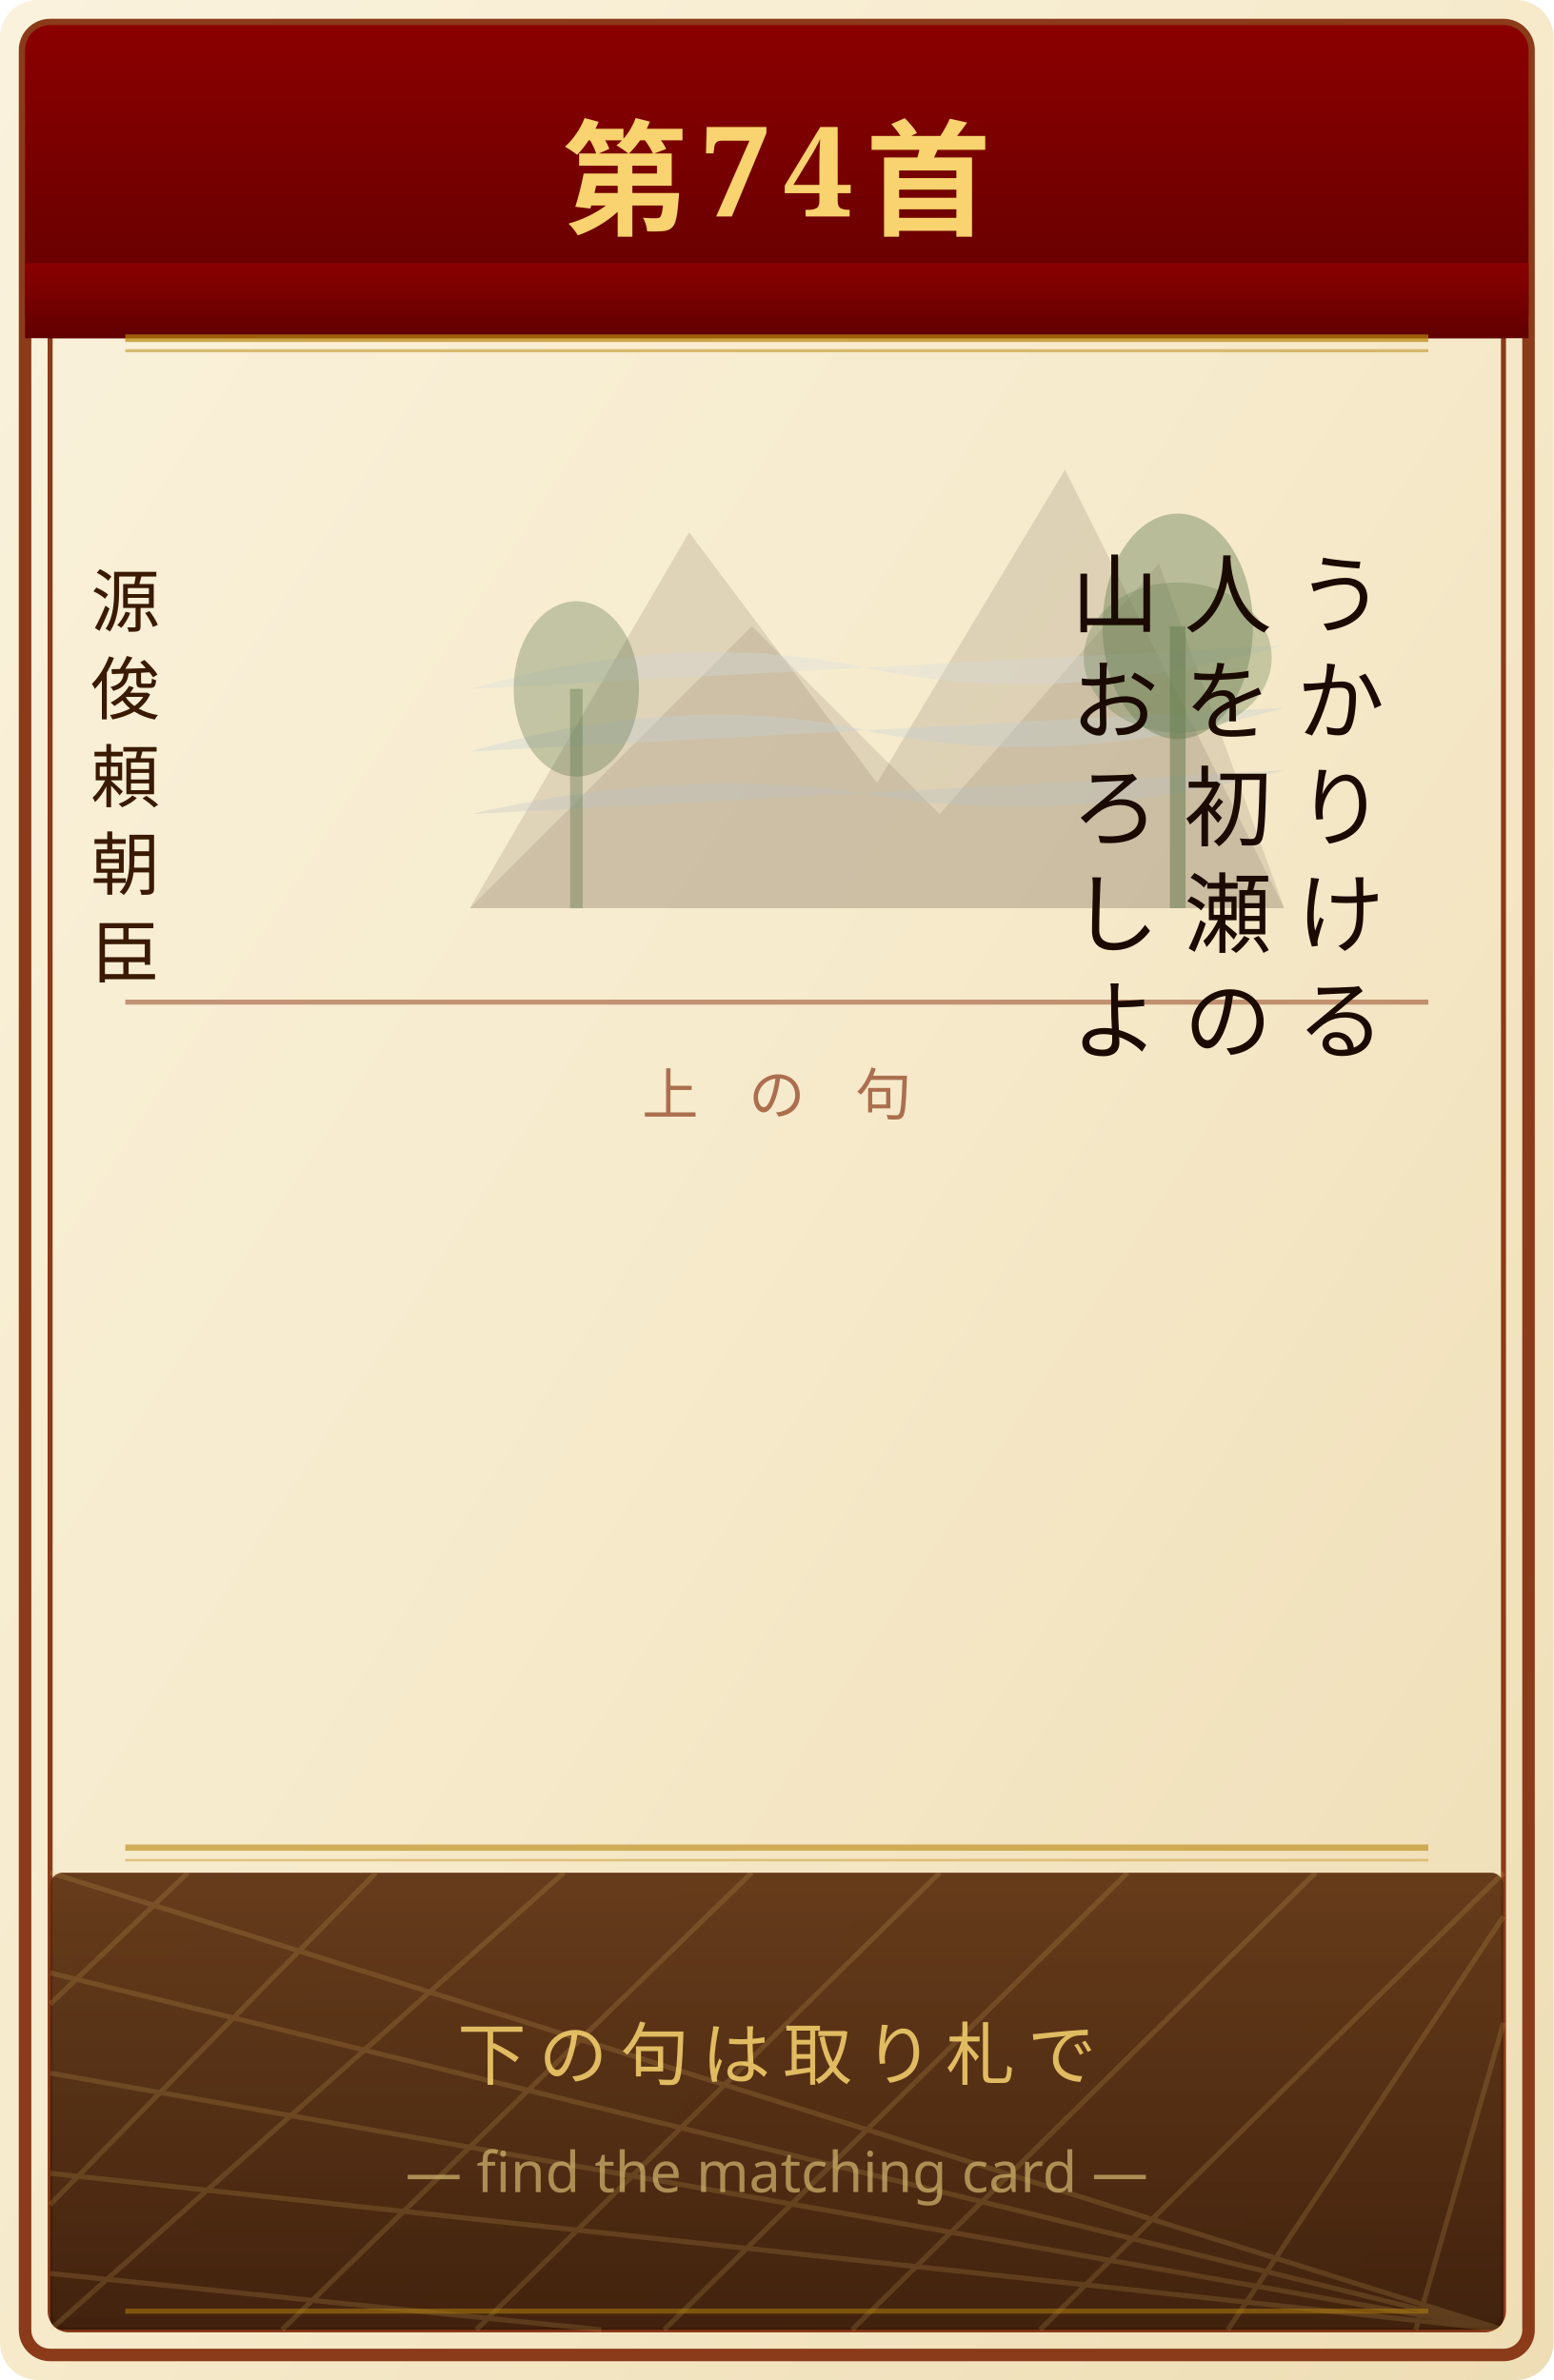
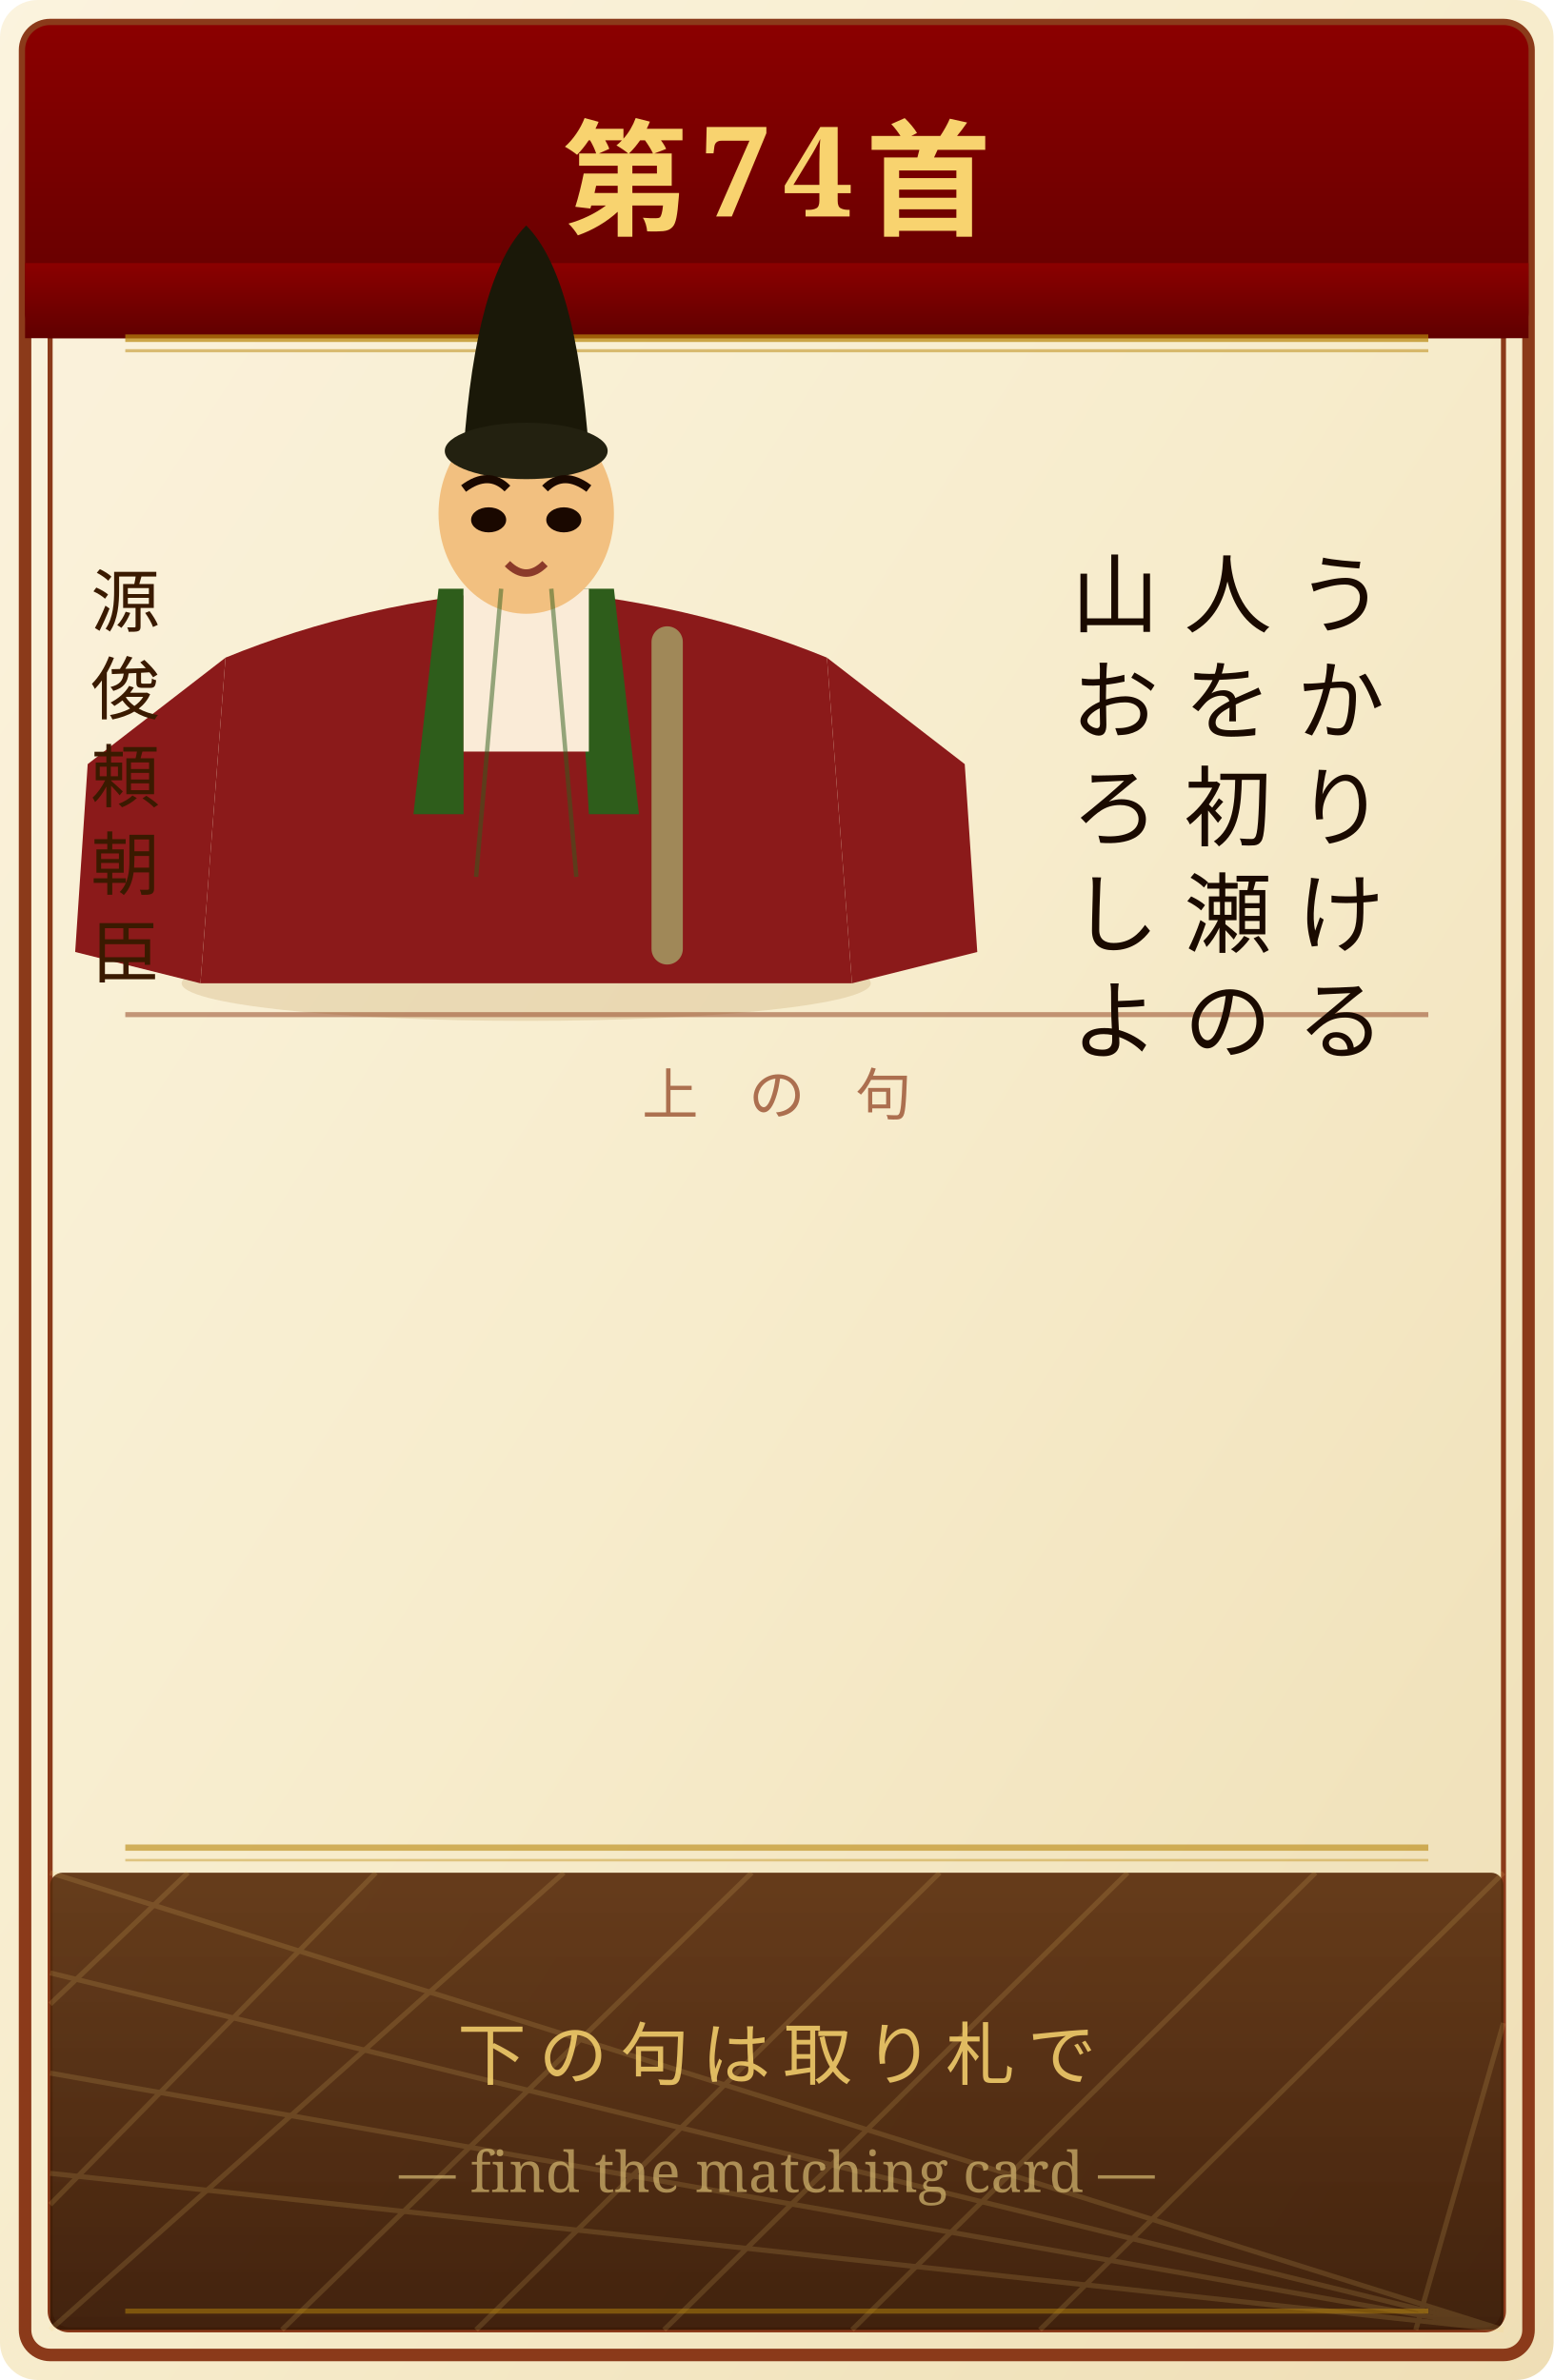
<svg xmlns="http://www.w3.org/2000/svg" viewBox="0 0 248 380" width="248" height="380">
  <defs>
    <linearGradient id="paper74" x1="0%" y1="0%" x2="100%" y2="100%">
      <stop offset="0%" style="stop-color:#fdf6e3" />
      <stop offset="50%" style="stop-color:#f9eed0" />
      <stop offset="100%" style="stop-color:#f0e0b8" />
    </linearGradient>
    <linearGradient id="hdr74" x1="0%" y1="0%" x2="0%" y2="100%">
      <stop offset="0%" style="stop-color:#8b0000" />
      <stop offset="100%" style="stop-color:#600000" />
    </linearGradient>
    <linearGradient id="mask74" x1="0%" y1="0%" x2="0%" y2="100%">
      <stop offset="0%" style="stop-color:#5a2d0c;stop-opacity:0.92" />
      <stop offset="100%" style="stop-color:#3a1a06;stop-opacity:0.96" />
    </linearGradient>
-     <filter id="aged74">
-       <feTurbulence type="fractalNoise" baseFrequency="0.65" numOctaves="3" result="noise" />
-       <feColorMatrix type="saturate" values="0" in="noise" result="grayNoise" />
-       <feBlend in="SourceGraphic" in2="grayNoise" mode="multiply" result="blended" />
-       <feComponentTransfer in="blended">
-         <feFuncA type="linear" slope="1" />
-       </feComponentTransfer>
-     </filter>
-     <clipPath id="cardClip74">
+     <clipPath id="cc74">
      <rect x="0" y="0" width="248" height="380" rx="6" />
    </clipPath>
  </defs>
-   <g clip-path="url(#cardClip74)">
+   <g clip-path="url(#cc74)">
    <rect width="248" height="380" fill="url(#paper74)" />
-     <rect width="248" height="380" fill="#c8a870" opacity="0.06" />
+     <rect width="248" height="380" fill="#c8a870" opacity="0.04" />
    <rect x="4" y="4" width="240" height="372" rx="4" fill="none" stroke="#8b3a1a" stroke-width="2" />
    <rect x="8" y="8" width="232" height="364" rx="3" fill="none" stroke="#8b3a1a" stroke-width="0.8" />
    <rect x="4" y="4" width="240" height="50" rx="4" fill="url(#hdr74)" />
    <rect x="4" y="42" width="240" height="12" fill="url(#hdr74)" />
    <text x="124" y="36" text-anchor="middle" font-family="'Hiragino Mincho ProN','Yu Mincho','MS Mincho',serif" font-size="20" fill="#f8d36f" font-weight="bold" letter-spacing="2">第74首</text>
    <line x1="20" y1="54" x2="228" y2="54" stroke="#b8860b" stroke-width="1.2" opacity="0.7" />
    <line x1="20" y1="56" x2="228" y2="56" stroke="#b8860b" stroke-width="0.5" opacity="0.5" />
-     <g opacity="0.8" transform="translate(140,95)">
-       <path d="M-65,50 L-30,-10 L0,30 L30,-20 L65,50 Z" fill="#7a6a5a" opacity="0.25" />
-       <path d="M-65,50 L-20,5 L10,35 L45,-5 L65,50 Z" fill="#6a5a4a" opacity="0.2" />
-       <path d="M-65,15 Q-30,5 0,12 Q30,18 65,8" fill="#c8d8e8" opacity="0.3" />
-       <path d="M-65,25 Q-30,15 0,22 Q30,28 65,18" fill="#b8c8d8" opacity="0.35" />
-       <path d="M-65,35 Q-30,27 0,32 Q30,37 65,28" fill="#a8b8c8" opacity="0.3" />
-       <line x1="48" y1="50" x2="48" y2="5" stroke="#3a5a2a" stroke-width="2.5" opacity="0.5" />
-       <ellipse cx="48" cy="5" rx="12" ry="18" fill="#3a5a2a" opacity="0.4" />
-       <ellipse cx="48" cy="10" rx="15" ry="12" fill="#4a6a3a" opacity="0.35" />
-       <line x1="-48" y1="50" x2="-48" y2="15" stroke="#3a5a2a" stroke-width="2" opacity="0.4" />
-       <ellipse cx="-48" cy="15" rx="10" ry="14" fill="#3a5a2a" opacity="0.35" />
+     <g transform="translate(0,0)">
+       <ellipse cx="84" cy="157" rx="55" ry="6" fill="#C8A870" opacity="0.3" />
+       <path d="M32,157 L36,105 Q58,96 84,94 Q110,96 132,105 L136,157 Z" fill="#8B1A1A" />
+       <path d="M36,105 L14,122 L12,152 L32,157 Z" fill="#8B1A1A" />
+       <path d="M132,105 L154,122 L156,152 L136,157 Z" fill="#8B1A1A" />
+       <path d="M70,94 L66,130 L74,130 L74,94 Z" fill="#2E5D1B" />
+       <path d="M92,94 L94,130 L102,130 L98,94 Z" fill="#2E5D1B" />
+       <path d="M74,94 L74,120 L94,120 L94,94 Z" fill="#FAEBD7" />
+       <ellipse cx="84" cy="82" rx="14" ry="16" fill="#F2C080" />
+       <path d="M74,72 Q76,44 84,36 Q92,44 94,72 Z" fill="#1a1808" />
+       <ellipse cx="84" cy="72" rx="13" ry="4.5" fill="#232110" />
+       <ellipse cx="78" cy="83" rx="2.8" ry="2" fill="#1a0800" />
+       <ellipse cx="90" cy="83" rx="2.8" ry="2" fill="#1a0800" />
+       <path d="M74,78 Q78,75 81,78" stroke="#1a0800" stroke-width="1.3" fill="none" />
+       <path d="M87,78 Q90,75 94,78" stroke="#1a0800" stroke-width="1.3" fill="none" />
+       <path d="M81,90 Q84,93 87,90" stroke="#8B3A2A" stroke-width="1.2" fill="none" />
+       <rect x="104" y="100" width="5" height="54" rx="2.5" fill="#A08858" />
+       <path d="M80,94 L76,140" stroke="#2E5D1B" stroke-width="0.7" opacity="0.5" />
+       <path d="M88,94 L92,140" stroke="#2E5D1B" stroke-width="0.7" opacity="0.5" />
    </g>
-     <line x1="20" y1="160" x2="228" y2="160" stroke="#8b3a1a" stroke-width="0.8" opacity="0.5" />
+     <line x1="20" y1="162" x2="228" y2="162" stroke="#8b3a1a" stroke-width="0.8" opacity="0.5" />
    <text x="124" y="178" text-anchor="middle" font-family="'Hiragino Mincho ProN','Yu Mincho','MS Mincho',serif" font-size="9" fill="#8b3a1a" opacity="0.7" letter-spacing="3">上 の 句</text>
    <text x="214" y="100" font-family="'Hiragino Mincho ProN','Yu Mincho','MS Mincho',serif" font-size="14" fill="#1a0a00" text-anchor="middle">う</text>
    <text x="214" y="117" font-family="'Hiragino Mincho ProN','Yu Mincho','MS Mincho',serif" font-size="14" fill="#1a0a00" text-anchor="middle">か</text>
    <text x="214" y="134" font-family="'Hiragino Mincho ProN','Yu Mincho','MS Mincho',serif" font-size="14" fill="#1a0a00" text-anchor="middle">り</text>
    <text x="214" y="151" font-family="'Hiragino Mincho ProN','Yu Mincho','MS Mincho',serif" font-size="14" fill="#1a0a00" text-anchor="middle">け</text>
    <text x="214" y="168" font-family="'Hiragino Mincho ProN','Yu Mincho','MS Mincho',serif" font-size="14" fill="#1a0a00" text-anchor="middle">る</text>
    <text x="196" y="100" font-family="'Hiragino Mincho ProN','Yu Mincho','MS Mincho',serif" font-size="14" fill="#1a0a00" text-anchor="middle">人</text>
    <text x="196" y="117" font-family="'Hiragino Mincho ProN','Yu Mincho','MS Mincho',serif" font-size="14" fill="#1a0a00" text-anchor="middle">を</text>
    <text x="196" y="134" font-family="'Hiragino Mincho ProN','Yu Mincho','MS Mincho',serif" font-size="14" fill="#1a0a00" text-anchor="middle">初</text>
    <text x="196" y="151" font-family="'Hiragino Mincho ProN','Yu Mincho','MS Mincho',serif" font-size="14" fill="#1a0a00" text-anchor="middle">瀬</text>
    <text x="196" y="168" font-family="'Hiragino Mincho ProN','Yu Mincho','MS Mincho',serif" font-size="14" fill="#1a0a00" text-anchor="middle">の</text>
    <text x="178" y="100" font-family="'Hiragino Mincho ProN','Yu Mincho','MS Mincho',serif" font-size="14" fill="#1a0a00" text-anchor="middle">山</text>
    <text x="178" y="117" font-family="'Hiragino Mincho ProN','Yu Mincho','MS Mincho',serif" font-size="14" fill="#1a0a00" text-anchor="middle">お</text>
    <text x="178" y="134" font-family="'Hiragino Mincho ProN','Yu Mincho','MS Mincho',serif" font-size="14" fill="#1a0a00" text-anchor="middle">ろ</text>
    <text x="178" y="151" font-family="'Hiragino Mincho ProN','Yu Mincho','MS Mincho',serif" font-size="14" fill="#1a0a00" text-anchor="middle">し</text>
    <text x="178" y="168" font-family="'Hiragino Mincho ProN','Yu Mincho','MS Mincho',serif" font-size="14" fill="#1a0a00" text-anchor="middle">よ</text>
    <text x="20" y="100" font-family="'Hiragino Mincho ProN','Yu Mincho','MS Mincho',serif" font-size="11" fill="#3a1a00" text-anchor="middle">源</text>
    <text x="20" y="114" font-family="'Hiragino Mincho ProN','Yu Mincho','MS Mincho',serif" font-size="11" fill="#3a1a00" text-anchor="middle">俊</text>
    <text x="20" y="128" font-family="'Hiragino Mincho ProN','Yu Mincho','MS Mincho',serif" font-size="11" fill="#3a1a00" text-anchor="middle">頼</text>
    <text x="20" y="142" font-family="'Hiragino Mincho ProN','Yu Mincho','MS Mincho',serif" font-size="11" fill="#3a1a00" text-anchor="middle">朝</text>
    <text x="20" y="156" font-family="'Hiragino Mincho ProN','Yu Mincho','MS Mincho',serif" font-size="11" fill="#3a1a00" text-anchor="middle">臣</text>
    <line x1="20" y1="295" x2="228" y2="295" stroke="#b8860b" stroke-width="1" opacity="0.6" />
    <line x1="20" y1="297" x2="228" y2="297" stroke="#b8860b" stroke-width="0.4" opacity="0.4" />
    <rect x="8" y="299" width="232" height="73" rx="2" fill="url(#mask74)" />
    <g opacity="0.15">
      <line x1="8" y1="299" x2="240" y2="372" stroke="#f8d36f" stroke-width="0.8" />
      <line x1="8" y1="315" x2="240" y2="372" stroke="#f8d36f" stroke-width="0.8" />
      <line x1="8" y1="331" x2="240" y2="372" stroke="#f8d36f" stroke-width="0.8" />
      <line x1="8" y1="347" x2="240" y2="372" stroke="#f8d36f" stroke-width="0.8" />
-       <line x1="8" y1="363" x2="96" y2="372" stroke="#f8d36f" stroke-width="0.8" />
-       <line x1="8" y1="299" x2="8" y2="299" stroke="#f8d36f" stroke-width="0.8" />
      <line x1="30" y1="299" x2="8" y2="320" stroke="#f8d36f" stroke-width="0.8" />
      <line x1="60" y1="299" x2="8" y2="352" stroke="#f8d36f" stroke-width="0.8" />
      <line x1="90" y1="299" x2="8" y2="372" stroke="#f8d36f" stroke-width="0.8" />
      <line x1="120" y1="299" x2="45" y2="372" stroke="#f8d36f" stroke-width="0.8" />
      <line x1="150" y1="299" x2="76" y2="372" stroke="#f8d36f" stroke-width="0.8" />
      <line x1="180" y1="299" x2="106" y2="372" stroke="#f8d36f" stroke-width="0.8" />
      <line x1="210" y1="299" x2="136" y2="372" stroke="#f8d36f" stroke-width="0.8" />
      <line x1="240" y1="299" x2="166" y2="372" stroke="#f8d36f" stroke-width="0.8" />
-       <line x1="240" y1="306" x2="196" y2="372" stroke="#f8d36f" stroke-width="0.8" />
      <line x1="240" y1="323" x2="226" y2="372" stroke="#f8d36f" stroke-width="0.8" />
    </g>
    <text x="124" y="332" text-anchor="middle" font-family="'Hiragino Mincho ProN','Yu Mincho','MS Mincho',serif" font-size="11" fill="#f8d36f" opacity="0.85" letter-spacing="2">下の句は取り札で</text>
-     <text x="124" y="350" text-anchor="middle" font-family="'Hiragino Mincho ProN','Yu Mincho',sans-serif" font-size="9" fill="#d4b870" opacity="0.7">— find the matching card —</text>
+     <text x="124" y="350" text-anchor="middle" font-family="'Hiragino Mincho ProN','Yu Mincho','MS Mincho',serif" font-size="9" fill="#d4b870" opacity="0.7">— find the matching card —</text>
    <line x1="20" y1="369" x2="228" y2="369" stroke="#b8860b" stroke-width="0.8" opacity="0.5" />
  </g>
</svg>
